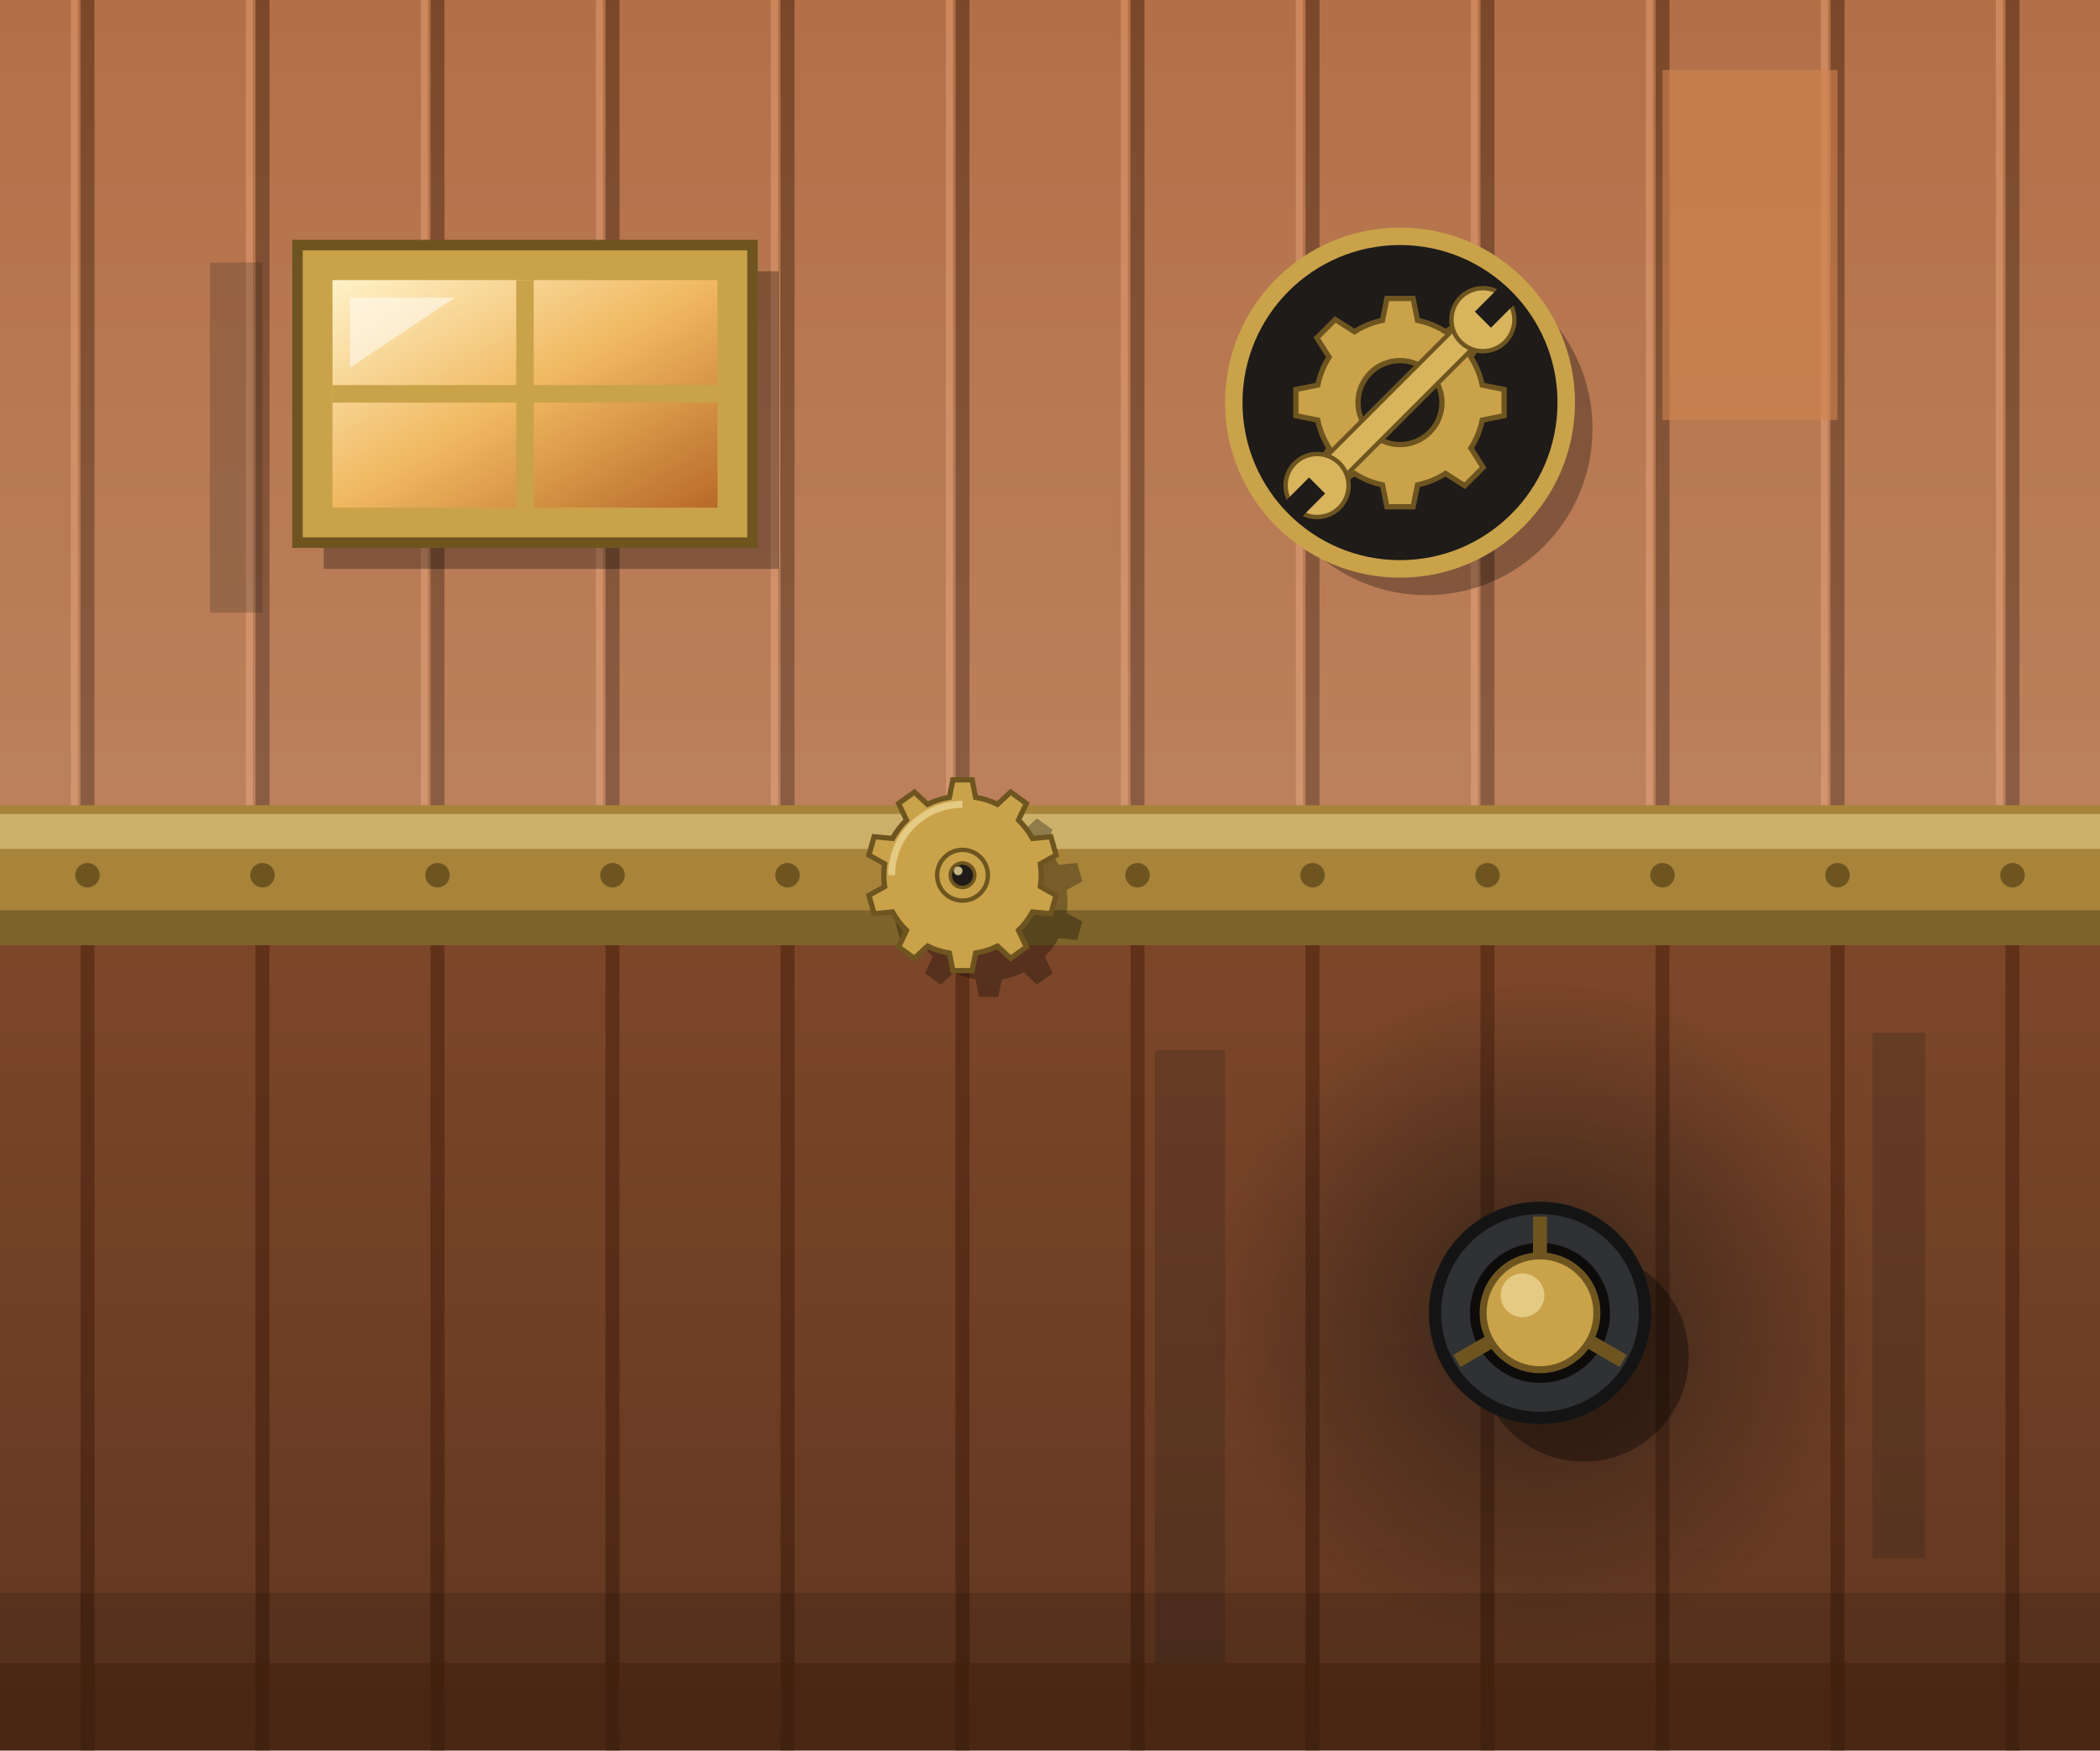
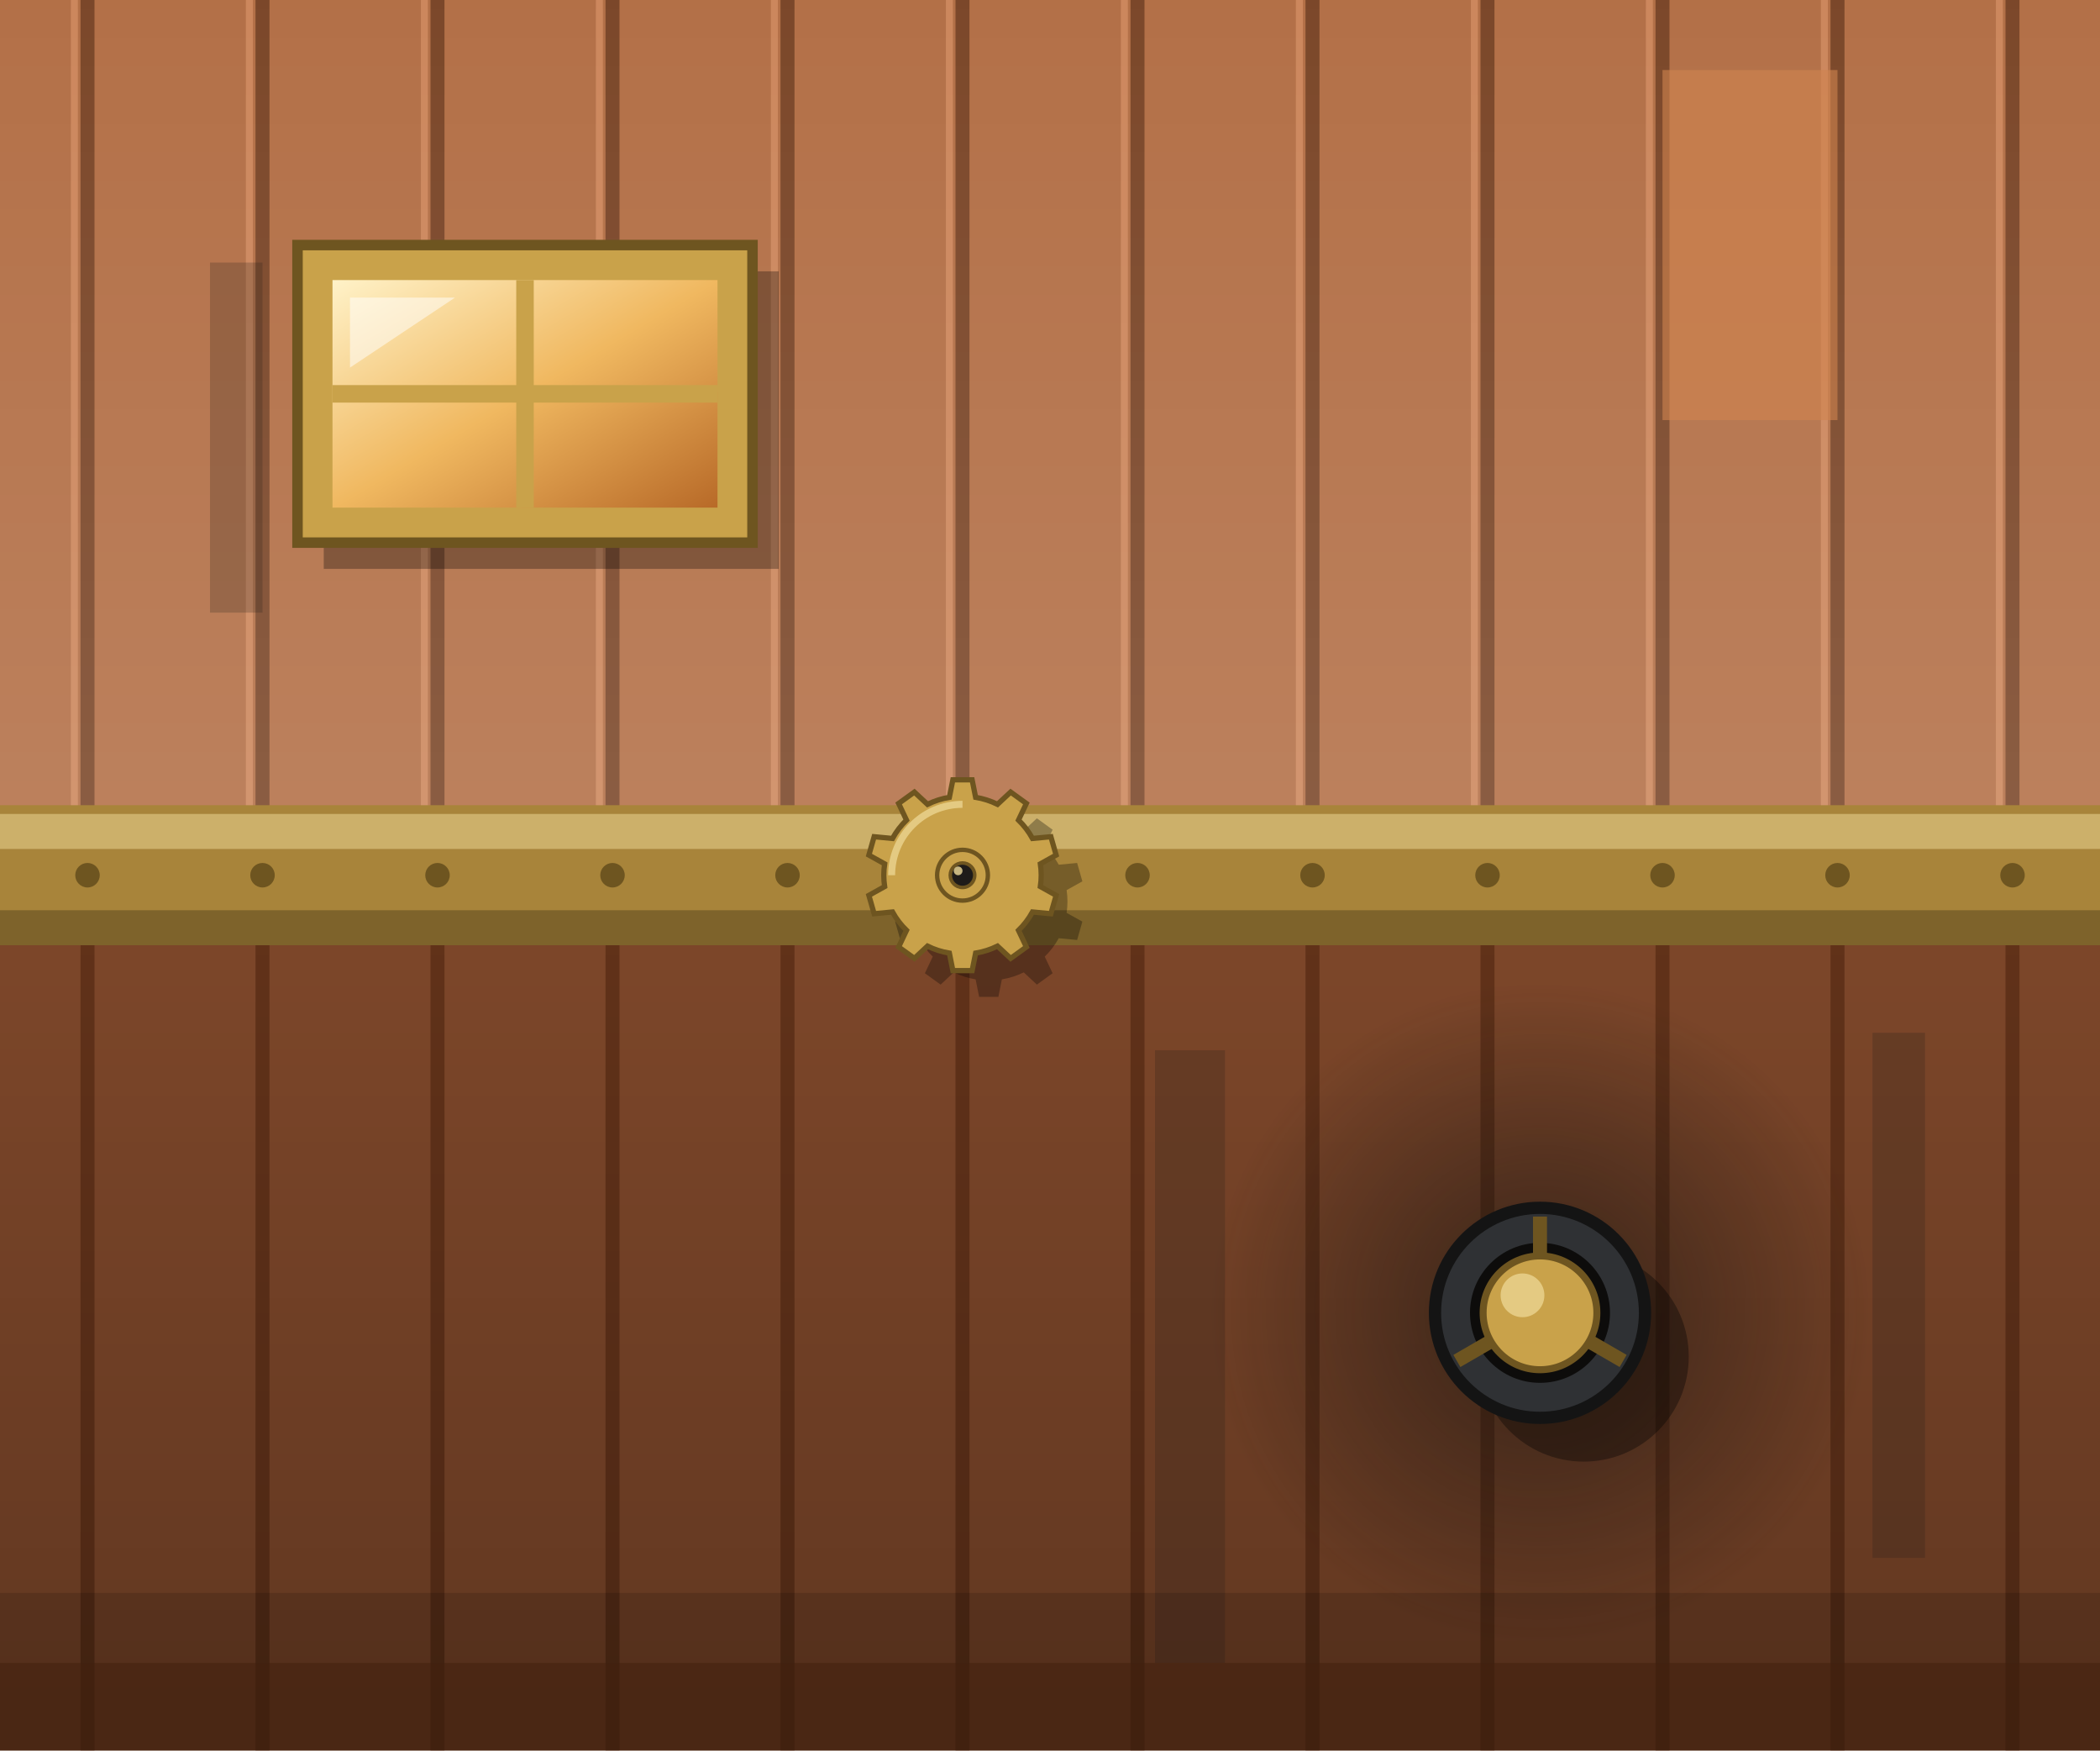
<svg xmlns="http://www.w3.org/2000/svg" width="100%" height="100%" viewBox="0 0 240 200" preserveAspectRatio="none">
  <defs>
    <linearGradient id="workshopRoofNorth" x1="0" y1="0" x2="0" y2="1">
      <stop offset="0" stop-color="#ffffff" stop-opacity="0.04" />
      <stop offset="1" stop-color="#ffffff" stop-opacity="0.16" />
    </linearGradient>
    <linearGradient id="workshopRoofSouth" x1="0" y1="0" x2="0" y2="1">
      <stop offset="0" stop-color="#000000" stop-opacity="0.08" />
      <stop offset="1" stop-color="#000000" stop-opacity="0.3" />
    </linearGradient>
    <radialGradient id="workshopRoofSoot" cx="0.5" cy="0.5" r="0.5">
      <stop offset="0" stop-color="#121110" stop-opacity="0.6" />
      <stop offset="1" stop-color="#121110" stop-opacity="0" />
    </radialGradient>
    <linearGradient id="workshopRoofGlass" x1="0" y1="0" x2="1" y2="1">
      <stop offset="0" stop-color="#fff2c8" />
      <stop offset="0.5" stop-color="#f0b860" />
      <stop offset="1" stop-color="#b86a28" />
    </linearGradient>
  </defs>
  <rect x="0" y="0" width="240" height="100" fill="#b06a40" />
  <rect x="0" y="100" width="240" height="100" fill="#8a4e2e" />
  <g stroke="#5e2e14" stroke-width="1.6" opacity="0.7">
    <line x1="10" y1="0" x2="10" y2="200" />
    <line x1="30" y1="0" x2="30" y2="200" />
    <line x1="50" y1="0" x2="50" y2="200" />
    <line x1="70" y1="0" x2="70" y2="200" />
    <line x1="90" y1="0" x2="90" y2="200" />
    <line x1="110" y1="0" x2="110" y2="200" />
    <line x1="130" y1="0" x2="130" y2="200" />
    <line x1="150" y1="0" x2="150" y2="200" />
    <line x1="170" y1="0" x2="170" y2="200" />
    <line x1="190" y1="0" x2="190" y2="200" />
    <line x1="210" y1="0" x2="210" y2="200" />
    <line x1="230" y1="0" x2="230" y2="200" />
  </g>
  <g stroke="#e8a070" stroke-width="0.8" opacity="0.45">
    <line x1="8.5" y1="0" x2="8.5" y2="100" />
    <line x1="28.5" y1="0" x2="28.5" y2="100" />
    <line x1="48.5" y1="0" x2="48.5" y2="100" />
    <line x1="68.5" y1="0" x2="68.5" y2="100" />
    <line x1="88.5" y1="0" x2="88.5" y2="100" />
    <line x1="108.5" y1="0" x2="108.5" y2="100" />
    <line x1="128.5" y1="0" x2="128.5" y2="100" />
    <line x1="148.5" y1="0" x2="148.5" y2="100" />
    <line x1="168.5" y1="0" x2="168.5" y2="100" />
    <line x1="188.5" y1="0" x2="188.5" y2="100" />
    <line x1="208.5" y1="0" x2="208.5" y2="100" />
    <line x1="228.5" y1="0" x2="228.5" y2="100" />
  </g>
  <rect x="0" y="0" width="240" height="100" fill="url(#workshopRoofNorth)" />
  <rect x="0" y="100" width="240" height="100" fill="url(#workshopRoofSouth)" />
  <rect x="190" y="8" width="20" height="40" fill="#d0844e" opacity="0.6" />
  <g fill="#1e1b19" opacity="0.22">
    <rect x="132" y="120" width="8" height="70" />
    <rect x="214" y="118" width="6" height="60" />
    <rect x="24" y="30" width="6" height="40" />
  </g>
  <rect x="34" y="28" width="52" height="34" fill="#000000" opacity="0.3" transform="translate(3 3)" />
  <rect x="34" y="28" width="52" height="34" fill="#c9a24a" stroke="#6e5520" stroke-width="1.2" />
  <rect x="38" y="32" width="44" height="26" fill="url(#workshopRoofGlass)" />
  <g stroke="#c9a24a" stroke-width="2">
    <line x1="60" y1="32" x2="60" y2="58" />
    <line x1="38" y1="45" x2="82" y2="45" />
  </g>
  <path d="M40,34 L52,34 L40,42 Z" fill="#ffffff" opacity="0.5" />
-   <circle cx="160" cy="46" r="19" fill="#000000" opacity="0.3" transform="translate(3 3)" />
-   <circle cx="160" cy="46" r="19" fill="#1e1b19" stroke="#c9a24a" stroke-width="2" />
-   <path d="M158,36.6 L158.5,34.1 L161.5,34.1 L162,36.6 A9.6,9.6 0 0,1 165.2,37.9 L165.2,37.9 L167.4,36.5 L169.5,38.6 L168.1,40.8 A9.6,9.6 0 0,1 169.4,44 L169.4,44 L171.9,44.5 L171.9,47.5 L169.4,48 A9.6,9.6 0 0,1 168.1,51.2 L168.1,51.2 L169.5,53.4 L167.4,55.5 L165.2,54.1 A9.6,9.6 0 0,1 162,55.4 L162,55.4 L161.5,57.9 L158.5,57.9 L158,55.4 A9.6,9.6 0 0,1 154.8,54.1 L154.8,54.1 L152.6,55.5 L150.5,53.4 L151.9,51.2 A9.6,9.6 0 0,1 150.6,48 L150.6,48 L148.1,47.5 L148.1,44.5 L150.6,44 A9.6,9.6 0 0,1 151.9,40.8 L151.9,40.8 L150.5,38.6 L152.6,36.5 L154.8,37.9 A9.6,9.6 0 0,1 158,36.6 Z M164.8,46 A4.8,4.8 0 1,0 155.2,46 A4.8,4.8 0 1,0 164.8,46 Z" fill="#c9a24a" fill-rule="evenodd" stroke="#6e5520" stroke-width="0.6" />
-   <g transform="rotate(-45 160 46)">
-     <rect x="147.4" y="44.4" width="25.2" height="3.1" fill="#d8b45c" stroke="#6e5520" stroke-width="0.5" />
-     <circle cx="146.6" cy="46" r="3.6" fill="#d8b45c" stroke="#6e5520" stroke-width="0.5" />
-     <rect x="142.5" y="44.7" width="4.1" height="2.6" fill="#1e1b19" />
-     <circle cx="173.4" cy="46" r="3.6" fill="#d8b45c" stroke="#6e5520" stroke-width="0.5" />
-     <rect x="173.4" y="44.7" width="4.1" height="2.6" fill="#1e1b19" />
-   </g>
  <circle cx="176" cy="150" r="38" fill="url(#workshopRoofSoot)" />
  <circle cx="176" cy="150" r="12" fill="#000000" opacity="0.35" transform="translate(5 5)" />
  <circle cx="176" cy="150" r="12" fill="#2f3134" stroke="#141414" stroke-width="1.4" />
  <circle cx="176" cy="150" r="8" fill="#0d0c0b" />
  <g stroke="#6e5520" stroke-width="1.6">
    <line x1="176" y1="150" x2="176" y2="139" />
    <line x1="176" y1="150" x2="185.5" y2="155.5" />
    <line x1="176" y1="150" x2="166.5" y2="155.5" />
  </g>
  <circle cx="176" cy="150" r="6.5" fill="#c9a24a" stroke="#6e5520" stroke-width="0.8" />
  <circle cx="174" cy="148" r="2.5" fill="#f0dc9a" opacity="0.7" />
  <rect x="0" y="190" width="240" height="10" fill="#3a1c0c" opacity="0.6" />
  <rect x="0" y="182" width="240" height="8" fill="#000000" opacity="0.14" />
  <rect x="0" y="92" width="240" height="16" fill="#a8843a" />
  <rect x="0" y="93" width="240" height="4" fill="#f0dc9a" opacity="0.5" />
  <rect x="0" y="104" width="240" height="4" fill="#000000" opacity="0.25" />
  <g fill="#6e5520">
    <circle cx="10" cy="100" r="1.4" />
    <circle cx="30" cy="100" r="1.4" />
    <circle cx="50" cy="100" r="1.4" />
    <circle cx="70" cy="100" r="1.4" />
    <circle cx="90" cy="100" r="1.4" />
    <circle cx="110" cy="100" r="1.4" />
    <circle cx="130" cy="100" r="1.4" />
    <circle cx="150" cy="100" r="1.4" />
    <circle cx="170" cy="100" r="1.4" />
    <circle cx="190" cy="100" r="1.4" />
    <circle cx="210" cy="100" r="1.4" />
    <circle cx="230" cy="100" r="1.4" />
  </g>
  <path d="M108.5,91.1 L108.9,89.1 L111.1,89.1 L111.5,91.1 A9,9 0 0,1 114,91.9 L114,91.9 L115.5,90.5 L117.3,91.8 L116.4,93.7 A9,9 0 0,1 118,95.8 L118,95.8 L120.1,95.6 L120.7,97.7 L118.9,98.7 A9,9 0 0,1 118.9,101.3 L118.9,101.3 L120.7,102.3 L120.1,104.4 L118,104.2 A9,9 0 0,1 116.4,106.3 L116.4,106.3 L117.3,108.2 L115.5,109.5 L114,108.1 A9,9 0 0,1 111.5,108.9 L111.5,108.9 L111.1,110.9 L108.9,110.9 L108.5,108.9 A9,9 0 0,1 106,108.1 L106,108.1 L104.5,109.5 L102.7,108.2 L103.6,106.3 A9,9 0 0,1 102,104.2 L102,104.2 L99.9,104.4 L99.3,102.3 L101.1,101.3 A9,9 0 0,1 101.1,98.7 L101.1,98.7 L99.3,97.7 L99.9,95.6 L102,95.8 A9,9 0 0,1 103.6,93.7 L103.6,93.7 L102.7,91.8 L104.5,90.5 L106,91.9 A9,9 0 0,1 108.5,91.1 Z" fill="#000000" opacity="0.3" transform="translate(3 3)" />
  <path d="M108.5,91.1 L108.9,89.1 L111.1,89.1 L111.5,91.1 A9,9 0 0,1 114,91.9 L114,91.9 L115.5,90.5 L117.3,91.8 L116.4,93.7 A9,9 0 0,1 118,95.8 L118,95.8 L120.1,95.6 L120.7,97.7 L118.9,98.7 A9,9 0 0,1 118.9,101.3 L118.9,101.3 L120.7,102.3 L120.1,104.4 L118,104.2 A9,9 0 0,1 116.4,106.3 L116.4,106.3 L117.3,108.2 L115.5,109.5 L114,108.1 A9,9 0 0,1 111.5,108.9 L111.5,108.9 L111.1,110.9 L108.9,110.9 L108.5,108.9 A9,9 0 0,1 106,108.1 L106,108.1 L104.5,109.5 L102.7,108.2 L103.6,106.3 A9,9 0 0,1 102,104.2 L102,104.2 L99.9,104.4 L99.3,102.3 L101.1,101.3 A9,9 0 0,1 101.1,98.7 L101.1,98.7 L99.3,97.7 L99.9,95.6 L102,95.8 A9,9 0 0,1 103.6,93.7 L103.6,93.7 L102.7,91.8 L104.5,90.5 L106,91.9 A9,9 0 0,1 108.5,91.1 Z" fill="#c9a24a" fill-rule="evenodd" stroke="#6e5520" stroke-width="0.6" />
  <path d="M101.9,100 A8.1,8.1 0 0,1 110,91.9" fill="none" stroke="#f0dc9a" stroke-width="0.8" opacity="0.7" />
  <circle cx="110" cy="100" r="2.9" fill="#c9a24a" stroke="#6e5520" stroke-width="0.5" />
  <circle cx="110" cy="100" r="1.4" fill="#1e1b19" stroke="#6e5520" stroke-width="0.4" />
  <circle cx="109.5" cy="99.5" r="0.5" fill="#f0dc9a" opacity="0.8" />
</svg>
